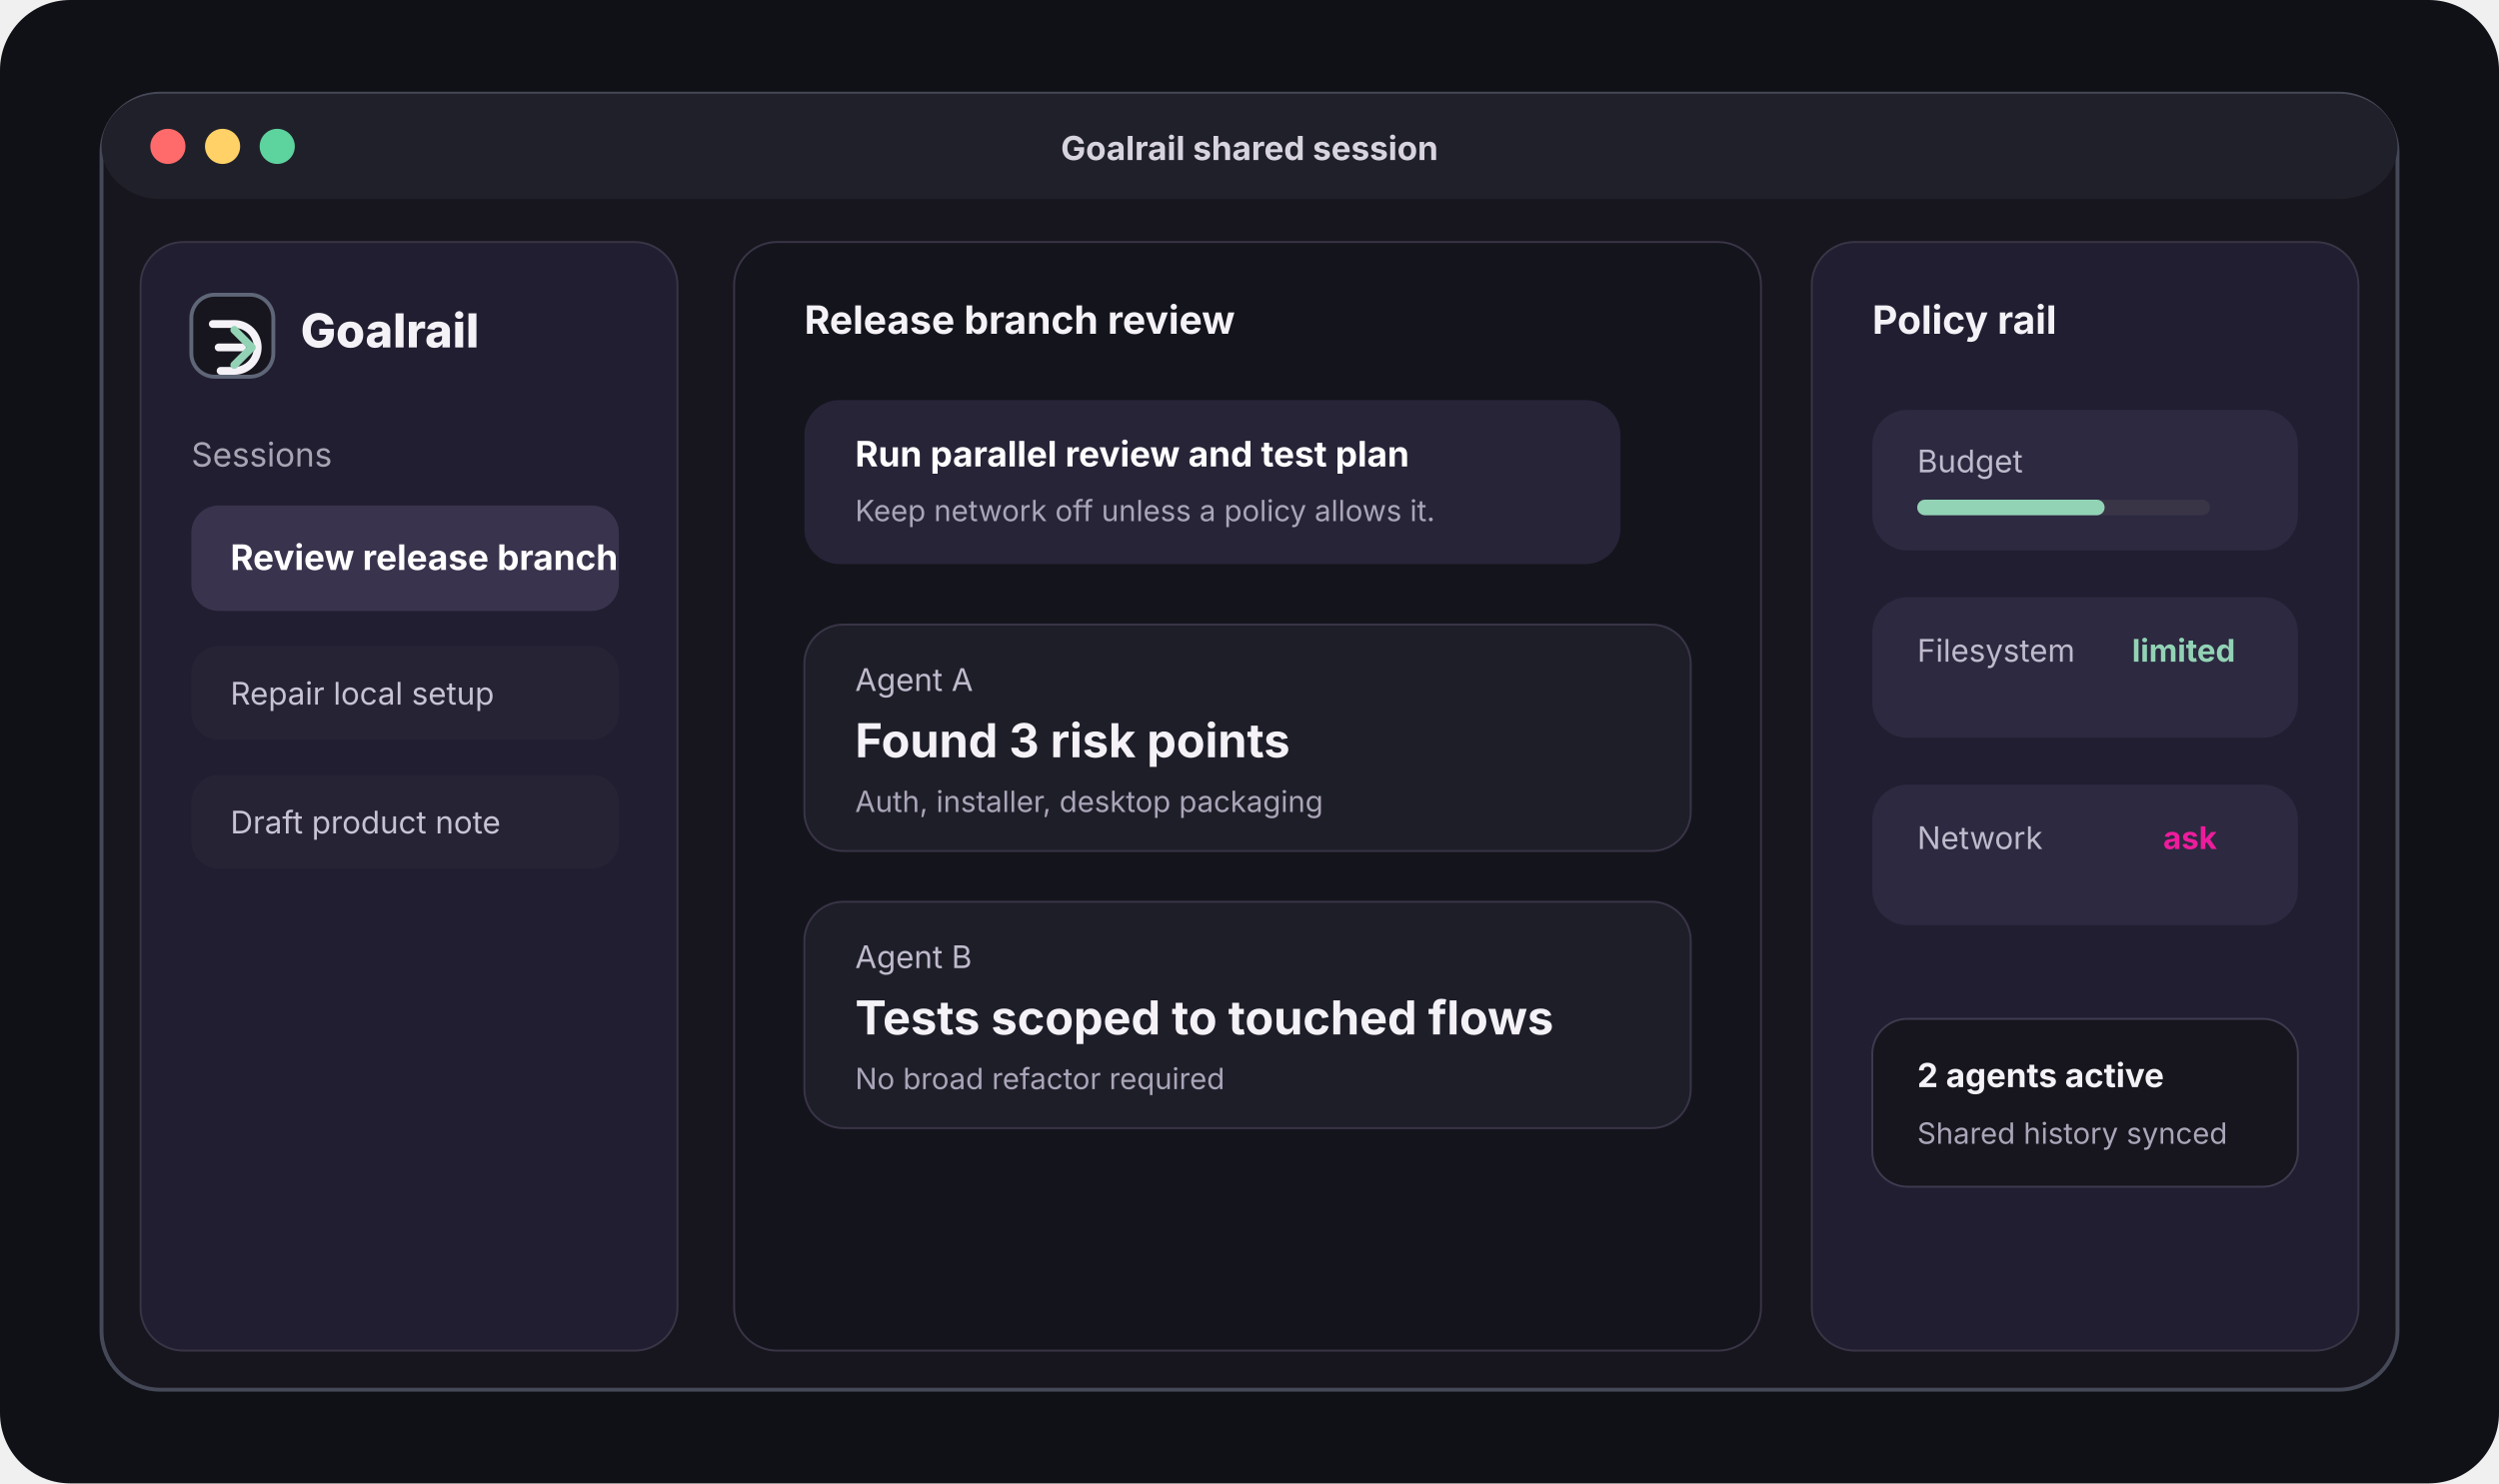
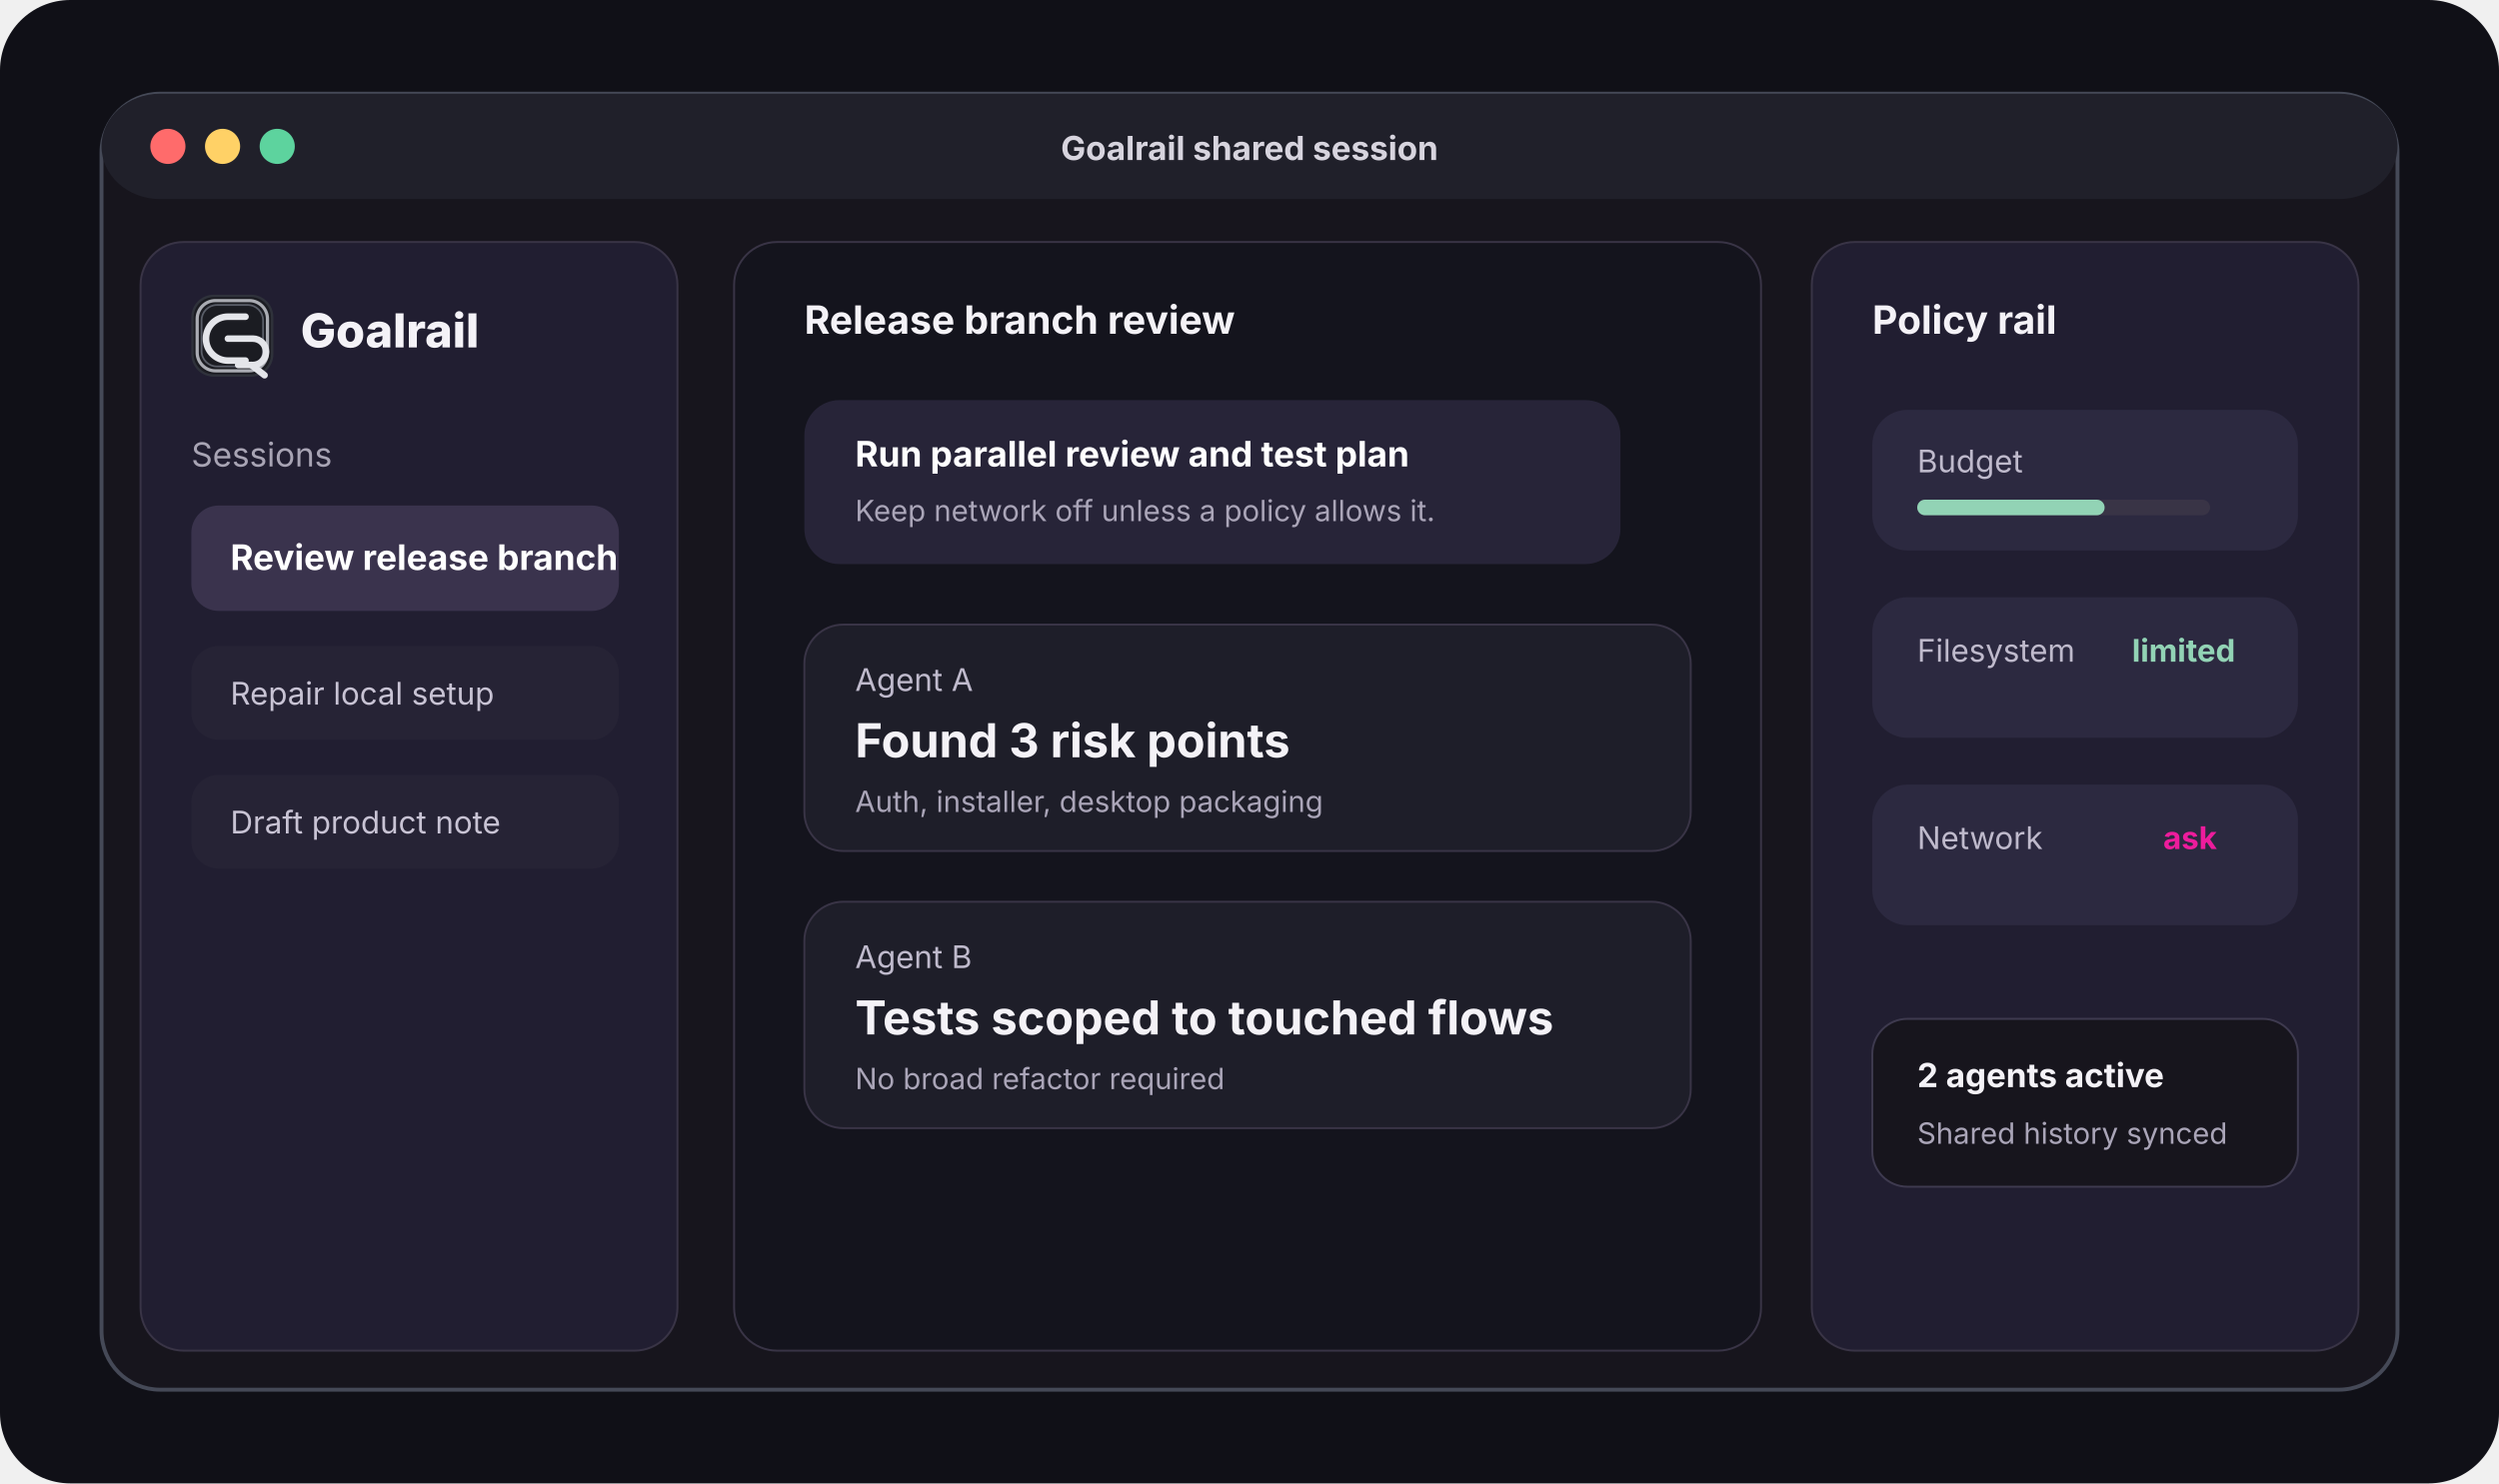
<svg xmlns="http://www.w3.org/2000/svg" width="1280" height="760" viewBox="0 0 1280 760" fill="none">
  <rect width="1280" height="760" rx="36" fill="#101017" />
  <rect x="52" y="48" width="1176" height="664" rx="30" fill="#17151D" stroke="#454957" stroke-width="2" />
  <rect x="52" y="48" width="1176" height="54" rx="30" fill="#20202A" />
  <circle cx="86" cy="75" r="9" fill="#FF6B6B" />
  <circle cx="114" cy="75" r="9" fill="#FFD166" />
  <circle cx="142" cy="75" r="9" fill="#5DD39E" />
  <text x="640" y="82" text-anchor="middle" font-family="Inter, system-ui, sans-serif" font-size="17" font-weight="650" fill="#D7D4DE">Goalrail shared session</text>
  <rect x="72" y="124" width="275" height="568" rx="22" fill="#211E31" stroke="#393446" />
-   <rect x="98" y="151" width="42" height="42" rx="12" fill="#17151D" stroke="#5E6678" stroke-width="2" />
-   <path d="M109 166H120C126.627 166 132 171.373 132 178C132 184.627 126.627 190 120 190H113" stroke="#F4F2F7" stroke-width="4" stroke-linecap="round" />
-   <path d="M112 178H124" stroke="#F4F2F7" stroke-width="4" stroke-linecap="round" />
-   <path d="M120 169L129 178L120 187" stroke="#92D3B5" stroke-width="4" stroke-linecap="round" stroke-linejoin="round" />
+   <g transform="translate(98 151) scale(0.75)">
+     <rect x="0.8" y="0.8" width="54.4" height="54.4" rx="14.5" fill="#1B1C22" stroke="#2F323B" stroke-width="1.6" />
+     <rect x="4" y="4" width="48" height="48" rx="12.5" fill="none" stroke="#DADCE3" stroke-width="2.2" opacity="0.75" />
+     <rect x="7" y="7" width="42" height="42" rx="10.5" fill="none" stroke="#6F7480" stroke-width="1.2" opacity="0.75" />
+     <path d="M37 15H25C16.7 15 10 21.7 10 30C10 38.3 16.7 45 25 45H37" stroke="#E4E5EA" stroke-width="4.5" stroke-linecap="round" />
+     <path d="M25 30H42C47 30 51 34 51 39C51 44 47 48 42 48H32" stroke="#E4E5EA" stroke-width="4.5" stroke-linecap="round" />
+     <path d="M41 48L50 55" stroke="#E4E5EA" stroke-width="4.5" stroke-linecap="round" stroke-linejoin="round" />
+   </g>
  <text x="154" y="178" font-family="Inter, system-ui, sans-serif" font-size="24" font-weight="760" fill="#F4F2F7">Goalrail</text>
  <text x="98" y="239" font-family="Inter, system-ui, sans-serif" font-size="17" fill="#A8A4B4">Sessions</text>
  <rect x="98" y="259" width="219" height="54" rx="14" fill="#3A334D" />
  <text x="118" y="292" font-family="Inter, system-ui, sans-serif" font-size="18" font-weight="650" fill="#FFFFFF">Review release branch</text>
  <rect x="98" y="331" width="219" height="48" rx="14" fill="#262335" />
  <text x="118" y="361" font-family="Inter, system-ui, sans-serif" font-size="16" fill="#C8C3D4">Repair local setup</text>
  <rect x="98" y="397" width="219" height="48" rx="14" fill="#262335" />
  <text x="118" y="427" font-family="Inter, system-ui, sans-serif" font-size="16" fill="#C8C3D4">Draft product note</text>
  <rect x="376" y="124" width="526" height="568" rx="22" fill="#14141D" stroke="#393446" />
  <text x="412" y="171" font-family="Inter, system-ui, sans-serif" font-size="20" font-weight="700" fill="#F4F2F7">Release branch review</text>
  <rect x="412" y="205" width="418" height="84" rx="18" fill="#272438" />
  <text x="438" y="239" font-family="Inter, system-ui, sans-serif" font-size="18" font-weight="650" fill="#FFFFFF">Run parallel review and test plan</text>
  <text x="438" y="267" font-family="Inter, system-ui, sans-serif" font-size="15" fill="#AAA5B8">Keep network off unless a policy allows it.</text>
  <rect x="412" y="320" width="454" height="116" rx="20" fill="#1E1E29" stroke="#393446" />
  <text x="438" y="354" font-family="Inter, system-ui, sans-serif" font-size="16" fill="#BFBACC">Agent A</text>
  <text x="438" y="388" font-family="Inter, system-ui, sans-serif" font-size="24" font-weight="720" fill="#F4F2F7">Found 3 risk points</text>
  <text x="438" y="416" font-family="Inter, system-ui, sans-serif" font-size="15" fill="#AAA5B8">Auth, installer, desktop packaging</text>
  <rect x="412" y="462" width="454" height="116" rx="20" fill="#1E1E29" stroke="#393446" />
  <text x="438" y="496" font-family="Inter, system-ui, sans-serif" font-size="16" fill="#BFBACC">Agent B</text>
  <text x="438" y="530" font-family="Inter, system-ui, sans-serif" font-size="24" font-weight="720" fill="#F4F2F7">Tests scoped to touched flows</text>
  <text x="438" y="558" font-family="Inter, system-ui, sans-serif" font-size="15" fill="#AAA5B8">No broad refactor required</text>
  <rect x="928" y="124" width="280" height="568" rx="22" fill="#211E31" stroke="#393446" />
  <text x="959" y="171" font-family="Inter, system-ui, sans-serif" font-size="20" font-weight="720" fill="#F4F2F7">Policy rail</text>
  <rect x="959" y="210" width="218" height="72" rx="18" fill="#2C2940" />
  <text x="982" y="242" font-family="Inter, system-ui, sans-serif" font-size="16" fill="#BFBACC">Budget</text>
  <rect x="982" y="256" width="150" height="8" rx="4" fill="#393446" />
  <rect x="982" y="256" width="96" height="8" rx="4" fill="#92D3B5" />
  <rect x="959" y="306" width="218" height="72" rx="18" fill="#2C2940" />
  <text x="982" y="339" font-family="Inter, system-ui, sans-serif" font-size="16" fill="#BFBACC">Filesystem</text>
  <text x="1092" y="339" font-family="Inter, system-ui, sans-serif" font-size="16" font-weight="700" fill="#92D3B5">limited</text>
  <rect x="959" y="402" width="218" height="72" rx="18" fill="#2C2940" />
  <text x="982" y="435" font-family="Inter, system-ui, sans-serif" font-size="16" fill="#BFBACC">Network</text>
  <text x="1108" y="435" font-family="Inter, system-ui, sans-serif" font-size="16" font-weight="700" fill="#ED1C9C">ask</text>
  <rect x="959" y="522" width="218" height="86" rx="18" fill="#17151D" stroke="#3E3A4F" />
  <text x="982" y="557" font-family="Inter, system-ui, sans-serif" font-size="17" font-weight="700" fill="#F4F2F7">2 agents active</text>
  <text x="982" y="586" font-family="Inter, system-ui, sans-serif" font-size="15" fill="#AAA5B8">Shared history synced</text>
</svg>
